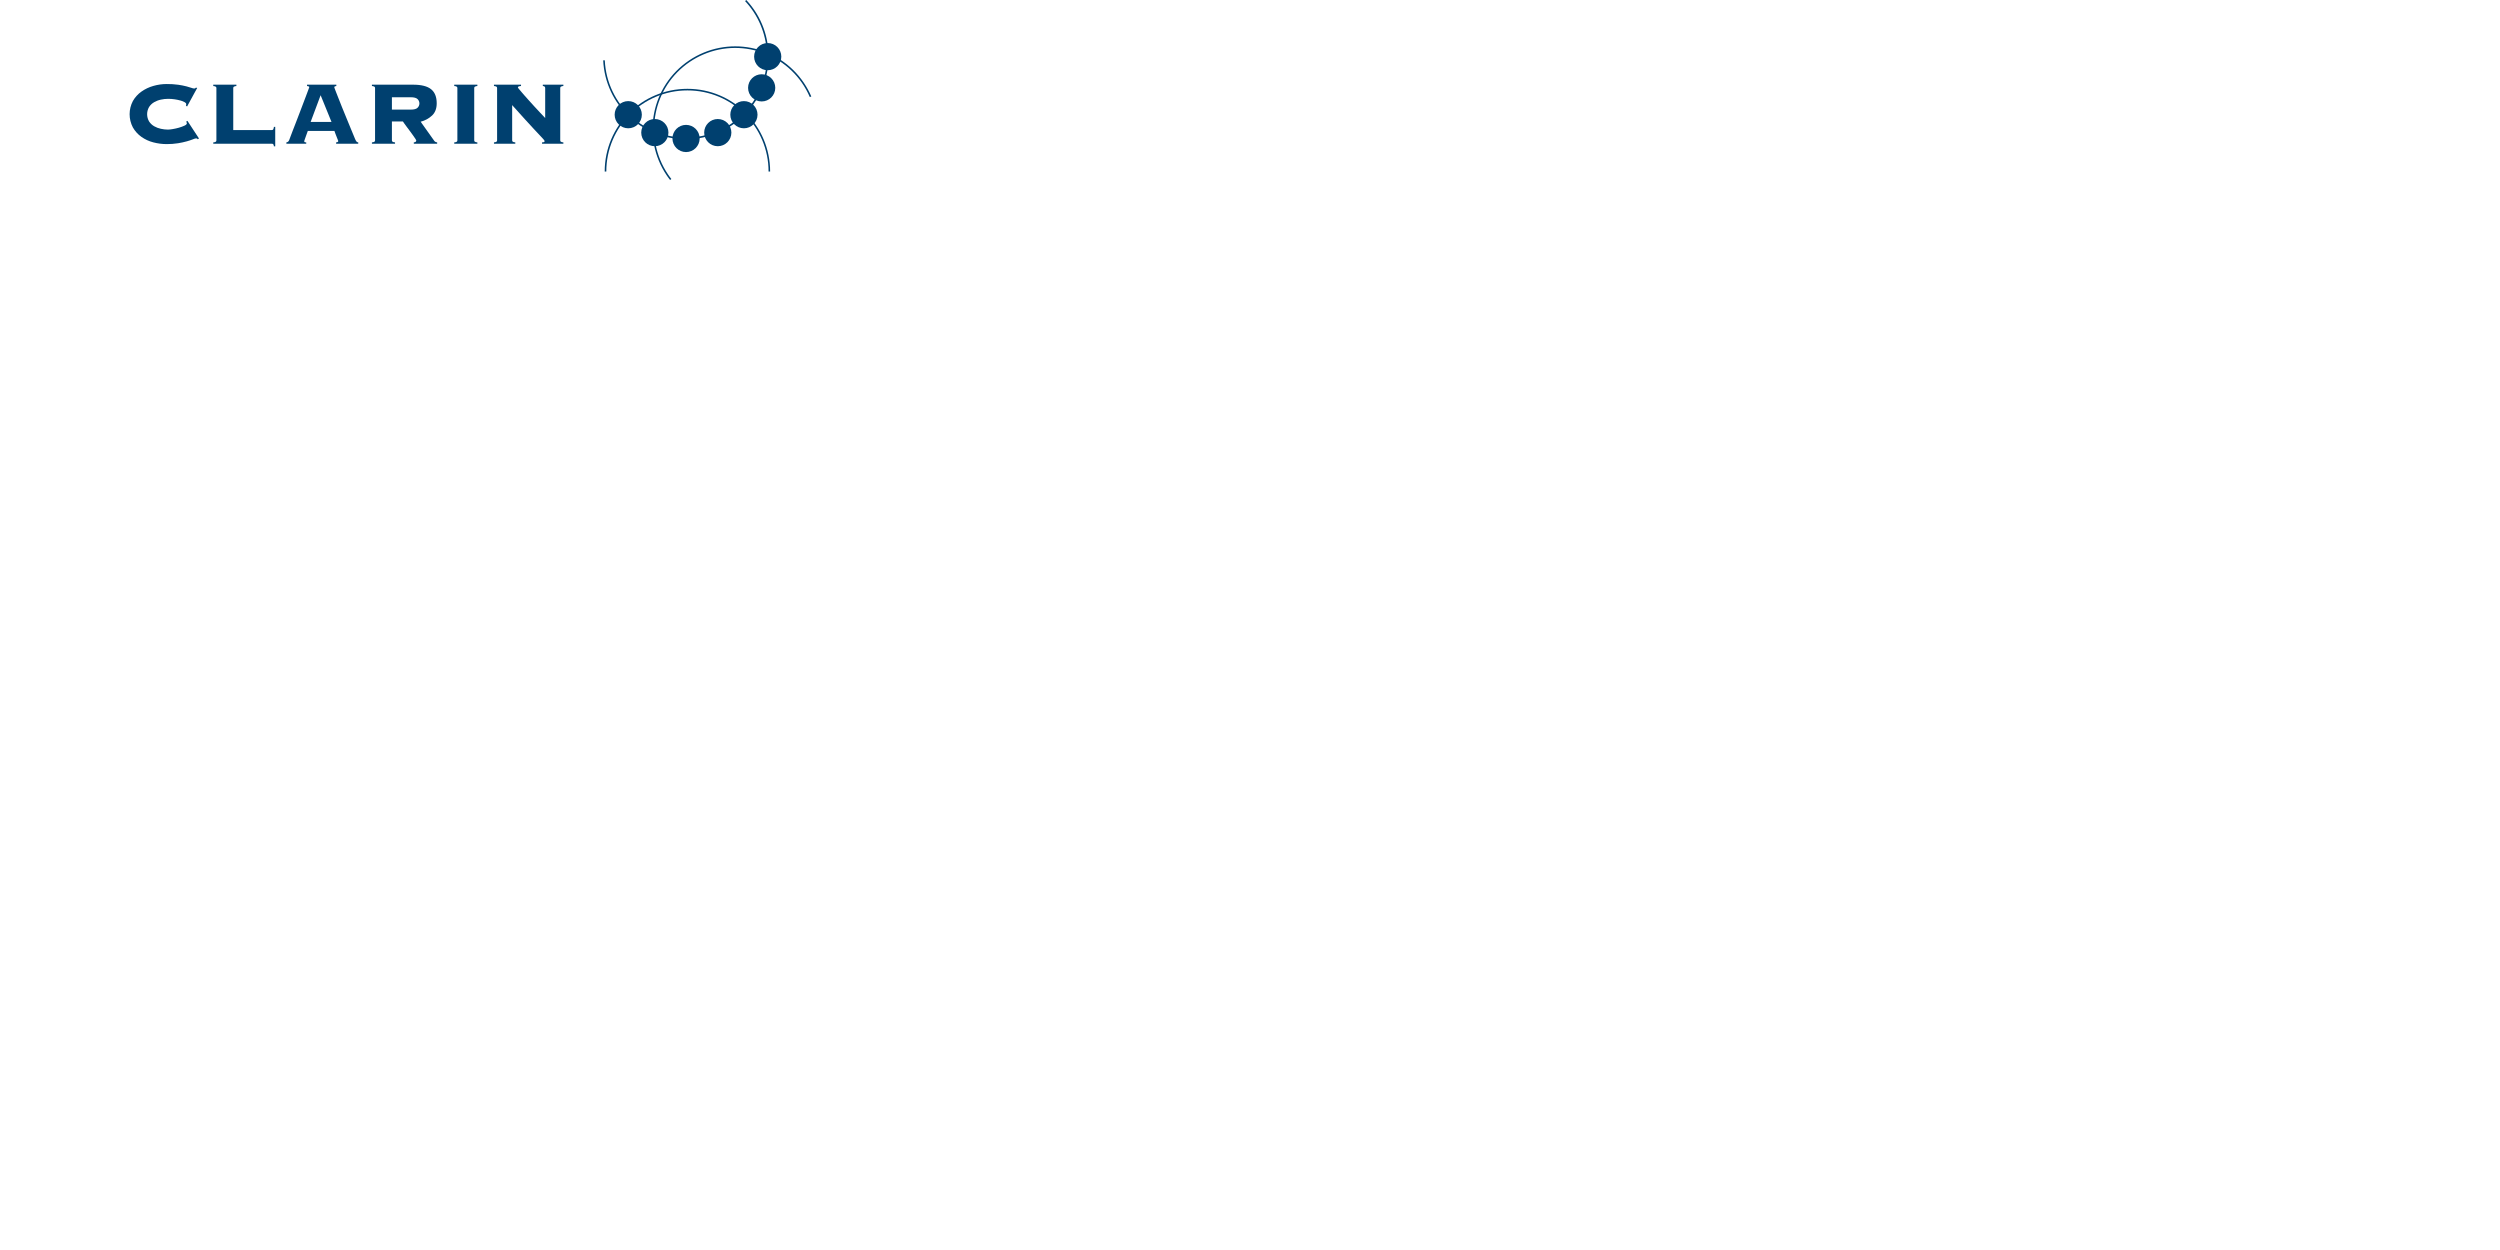
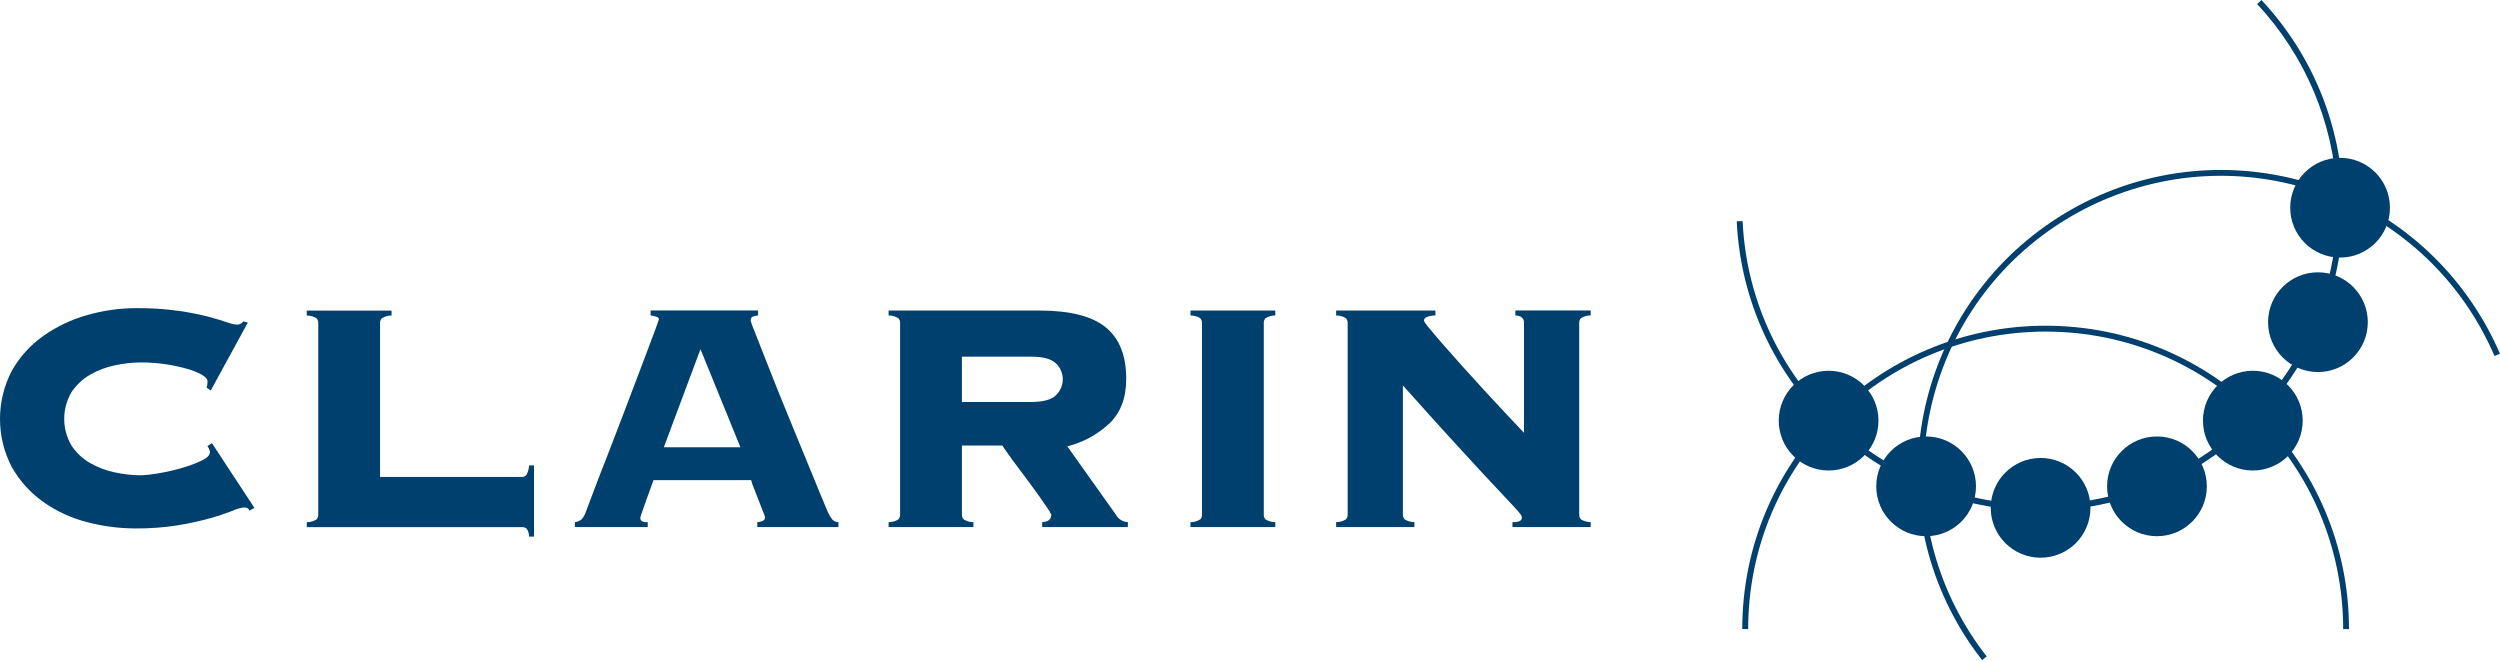
- <svg xmlns="http://www.w3.org/2000/svg" id="Layer_1" width="400" height="200" data-name="Layer 1" viewBox="0 0 1651 921" xml:space="preserve" style="fill-rule:evenodd;clip-rule:evenodd;">
+ <svg xmlns="http://www.w3.org/2000/svg" id="Layer_1" data-name="Layer 1" viewBox="0 0 502.28 132.62">
  <defs>
    <style>
      .cls-1 {
        fill: #00406f;
      }
    </style>
  </defs>
  <path class="cls-1" d="M471.96,126.39h-1.19c0-33.01-26.76-59.77-59.77-59.77s-59.77,26.76-59.77,59.77h-1.19c0-33.66,27.29-60.95,60.95-60.95s60.95,27.29,60.95,60.95Z" />
  <path class="cls-1" d="M398.22,132.62c-.49-.63-.97-1.27-1.43-1.91-.37-.51-.72-1.02-1.08-1.54-18.81-27.92-11.43-65.8,16.48-84.61,27.9-18.8,65.76-11.44,84.58,16.44,2.14,3.17,3.98,6.54,5.5,10.06l-1.09.47c-13.05-30.35-48.23-44.38-78.58-31.33-3.42,1.47-6.69,3.26-9.78,5.33-27.36,18.46-34.59,55.6-16.13,82.97,0,0,0,0,0,0,.35.51.7,1.02,1.05,1.51.45.63.93,1.26,1.41,1.88l-.93.73Z" />
  <path class="cls-1" d="M409.92,102.61c-32.6.02-59.45-25.58-60.99-58.14l1.18-.05c1.55,32.97,29.53,58.45,62.5,56.9,32.97-1.55,58.45-29.53,56.9-62.5-.66-14.17-6.35-27.64-16.03-38.01l.87-.81c23,24.61,21.69,63.21-2.93,86.21-5.2,4.86-11.22,8.77-17.77,11.56-7.5,3.19-15.58,4.84-23.73,4.85Z" />
  <circle class="cls-1" cx="470.15" cy="41.73" r="10.02" />
  <circle class="cls-1" cx="367.39" cy="84.51" r="10.02" />
  <circle class="cls-1" cx="386.98" cy="97.71" r="10.02" />
  <circle class="cls-1" cx="409.98" cy="102.03" r="10.02" />
  <circle class="cls-1" cx="433.36" cy="97.71" r="10.02" />
  <circle class="cls-1" cx="452.62" cy="84.51" r="10.02" />
  <circle class="cls-1" cx="465.7" cy="64.73" r="10.02" />
  <path class="cls-1" d="M41.65,77.32c.03-.23.04-.47.04-.7,0-.44-.37-.88-1.12-1.32-.94-.52-1.94-.92-2.98-1.2-1.4-.39-2.82-.7-4.26-.91-1.67-.25-3.36-.38-5.05-.37-1.75.01-3.5.21-5.21.58-1.76.36-3.45,1.01-5,1.9-1.5.87-2.77,2.07-3.72,3.52-1.93,3.3-1.93,7.38,0,10.67.95,1.45,2.22,2.65,3.72,3.52,1.56.9,3.25,1.54,5,1.9,1.71.37,3.46.57,5.21.58,1.14-.04,2.27-.17,3.39-.37,1.56-.25,3.11-.6,4.63-1.03,1.4-.39,2.77-.89,4.09-1.49,1.19-.55,1.78-1.13,1.78-1.74.01-.23-.05-.46-.16-.66-.12-.19-.23-.38-.33-.58l.91-.58,8.52,12.99-.99.58c-.07-.23-.24-.43-.45-.54-.22-.09-.46-.13-.7-.12-.8.12-1.58.35-2.32.7-1.48.57-2.98,1.07-4.51,1.49-2.14.59-4.31,1.06-6.49,1.41-2.76.43-5.56.64-8.35.62-3.32,0-6.63-.43-9.84-1.28-3.15-.8-6.12-2.18-8.77-4.05-2.58-1.83-4.72-4.2-6.29-6.95-3.2-6.09-3.2-13.36,0-19.44,1.56-2.75,3.71-5.12,6.29-6.95,2.66-1.88,5.63-3.3,8.77-4.18,3.2-.93,6.51-1.4,9.84-1.41,2.86-.03,5.72.15,8.56.54,2.05.29,4.08.69,6.08,1.2,1.6.44,2.84.81,3.72,1.12.64.25,1.3.4,1.98.45.5,0,.96-.25,1.24-.66l.91.25-7.45,13.65-.83-.58c.06-.18.1-.36.12-.54Z" />
  <path class="cls-1" d="M105.8,95.36c.3-.58.47-1.21.5-1.86h.99v14.31h-.99c0-.58-.17-1.14-.5-1.61-.29-.21-.64-.32-.99-.29h-43.18v-.99c.69,0,1.36-.18,1.94-.54.25-.25.38-.6.37-.95v-38.55c.01-.35-.12-.7-.37-.95-.59-.36-1.26-.54-1.94-.54v-.99h17.04v.99c-.69,0-1.36.18-1.94.54-.25.25-.38.6-.37.95v30.94h28.46c.39.03.76-.15.99-.46Z" />
  <path class="cls-1" d="M128.94,104.7c.37.18.79.25,1.2.21v.99h-14.64v-.99c.48-.06.94-.24,1.32-.54.37-.39.65-.86.83-1.37.11-.28.39-1.02.83-2.23.44-1.21,1.02-2.74,1.74-4.59.72-1.85,1.52-3.9,2.4-6.16.88-2.26,1.77-4.56,2.65-6.91.88-2.34,1.75-4.63,2.61-6.87.85-2.23,1.61-4.23,2.27-6l1.61-4.3c.41-1.1.62-1.68.62-1.74,0-.28-.18-.47-.54-.58-.37-.11-.74-.2-1.12-.25v-.99h21.59v.99c-.37.04-.73.12-1.08.25-.28.11-.41.39-.41.83.22.73.48,1.45.79,2.15.52,1.32,1.2,3.05,2.03,5.17.83,2.12,1.78,4.52,2.85,7.2,1.08,2.67,2.19,5.4,3.35,8.19,1.16,2.78,2.27,5.5,3.35,8.15,1.08,2.65,2.05,5.02,2.94,7.11.28.71.65,1.38,1.12,1.98.31.33.75.51,1.2.5v.99h-16.3v-.99c1.05-.06,1.57-.39,1.57-.99-.12-.38-.25-.75-.41-1.12-.28-.69-.58-1.46-.91-2.32-.33-.85-.65-1.67-.95-2.44-.22-.51-.4-1.04-.54-1.57h-19.61c-.55,1.49-.99,2.7-1.32,3.64-.33.94-.59,1.68-.79,2.23-.19.55-.33.95-.41,1.2-.07.17-.11.35-.12.54-.02.24.09.48.29.62ZM140.73,70.17l-7.36,19.69h15.39l-8.02-19.69Z" />
  <path class="cls-1" d="M193.63,104.37c.59.35,1.26.54,1.94.54v.99h-17.04v-.99c.69,0,1.36-.18,1.94-.54.25-.25.38-.6.37-.95v-38.55c.01-.35-.12-.7-.37-.95-.59-.36-1.26-.54-1.94-.54v-.99h30.28c6.12,0,10.56,1.12,13.32,3.35,2.76,2.23,4.14,5.69,4.14,10.38,0,3.81-1.12,6.78-3.35,8.93-2.39,2.24-5.31,3.83-8.48,4.63l9.76,13.73c.48.88,1.39,1.45,2.4,1.49v.99h-17.21v-.99c1.21-.06,1.82-.55,1.82-1.49-.16-.42-.39-.81-.66-1.16-.44-.66-.99-1.46-1.65-2.4-.66-.94-1.39-1.94-2.19-3.02-.8-1.08-1.57-2.11-2.32-3.1-.75-.99-1.39-1.87-1.94-2.65-.55-.77-.91-1.3-1.08-1.57h-8.11v13.9c-.01.35.12.7.37.95ZM212.16,79.39c1.76-1.67,1.83-4.46.15-6.22-.05-.05-.1-.1-.15-.15-.91-.91-2.58-1.36-5-1.36h-13.9v9.1h13.9c2.43,0,4.09-.45,5-1.36Z" />
  <path class="cls-1" d="M241.12,104.37c.25-.25.39-.6.37-.95v-38.55c.01-.36-.12-.7-.37-.95-.59-.36-1.26-.54-1.94-.54v-.99h17.04v.99c-.69,0-1.36.18-1.94.54-.25.25-.38.6-.37.95v38.55c-.01.35.12.7.37.95.59.35,1.26.54,1.94.54v.99h-17.04v-.99c.69,0,1.36-.18,1.94-.54Z" />
  <path class="cls-1" d="M270.39,63.92c-.59-.36-1.26-.54-1.94-.54v-.99h19.94v.99c-.64-.01-1.27.11-1.86.37-.27.14-.44.4-.45.7.29.54.65,1.04,1.08,1.49.72.88,1.65,1.99,2.81,3.31s2.47,2.8,3.93,4.43c1.46,1.63,2.94,3.25,4.43,4.88,1.49,1.63,2.92,3.17,4.3,4.63,1.38,1.46,2.56,2.72,3.56,3.76v-22.09c0-.94-.58-1.43-1.74-1.49v-.99h15.14v.99c-.69,0-1.36.18-1.94.54-.25.25-.38.6-.37.95v38.55c-.01.35.12.7.37.95.59.35,1.26.54,1.94.54v.99h-15.72v-.99c.52.05,1.05-.04,1.53-.25.23-.14.37-.39.37-.66-.02-.23-.11-.44-.25-.62-.33-.45-.69-.88-1.08-1.28-.55-.61-1.37-1.48-2.44-2.61-1.08-1.13-2.5-2.65-4.26-4.55-1.77-1.9-3.94-4.27-6.53-7.11-2.59-2.84-5.71-6.3-9.35-10.38v25.97c-.01.35.12.7.37.95.59.35,1.26.54,1.94.54v.99h-15.72v-.99c.69,0,1.36-.18,1.94-.54.25-.25.38-.6.37-.95v-38.55c.01-.35-.12-.7-.37-.95Z" />
</svg>
